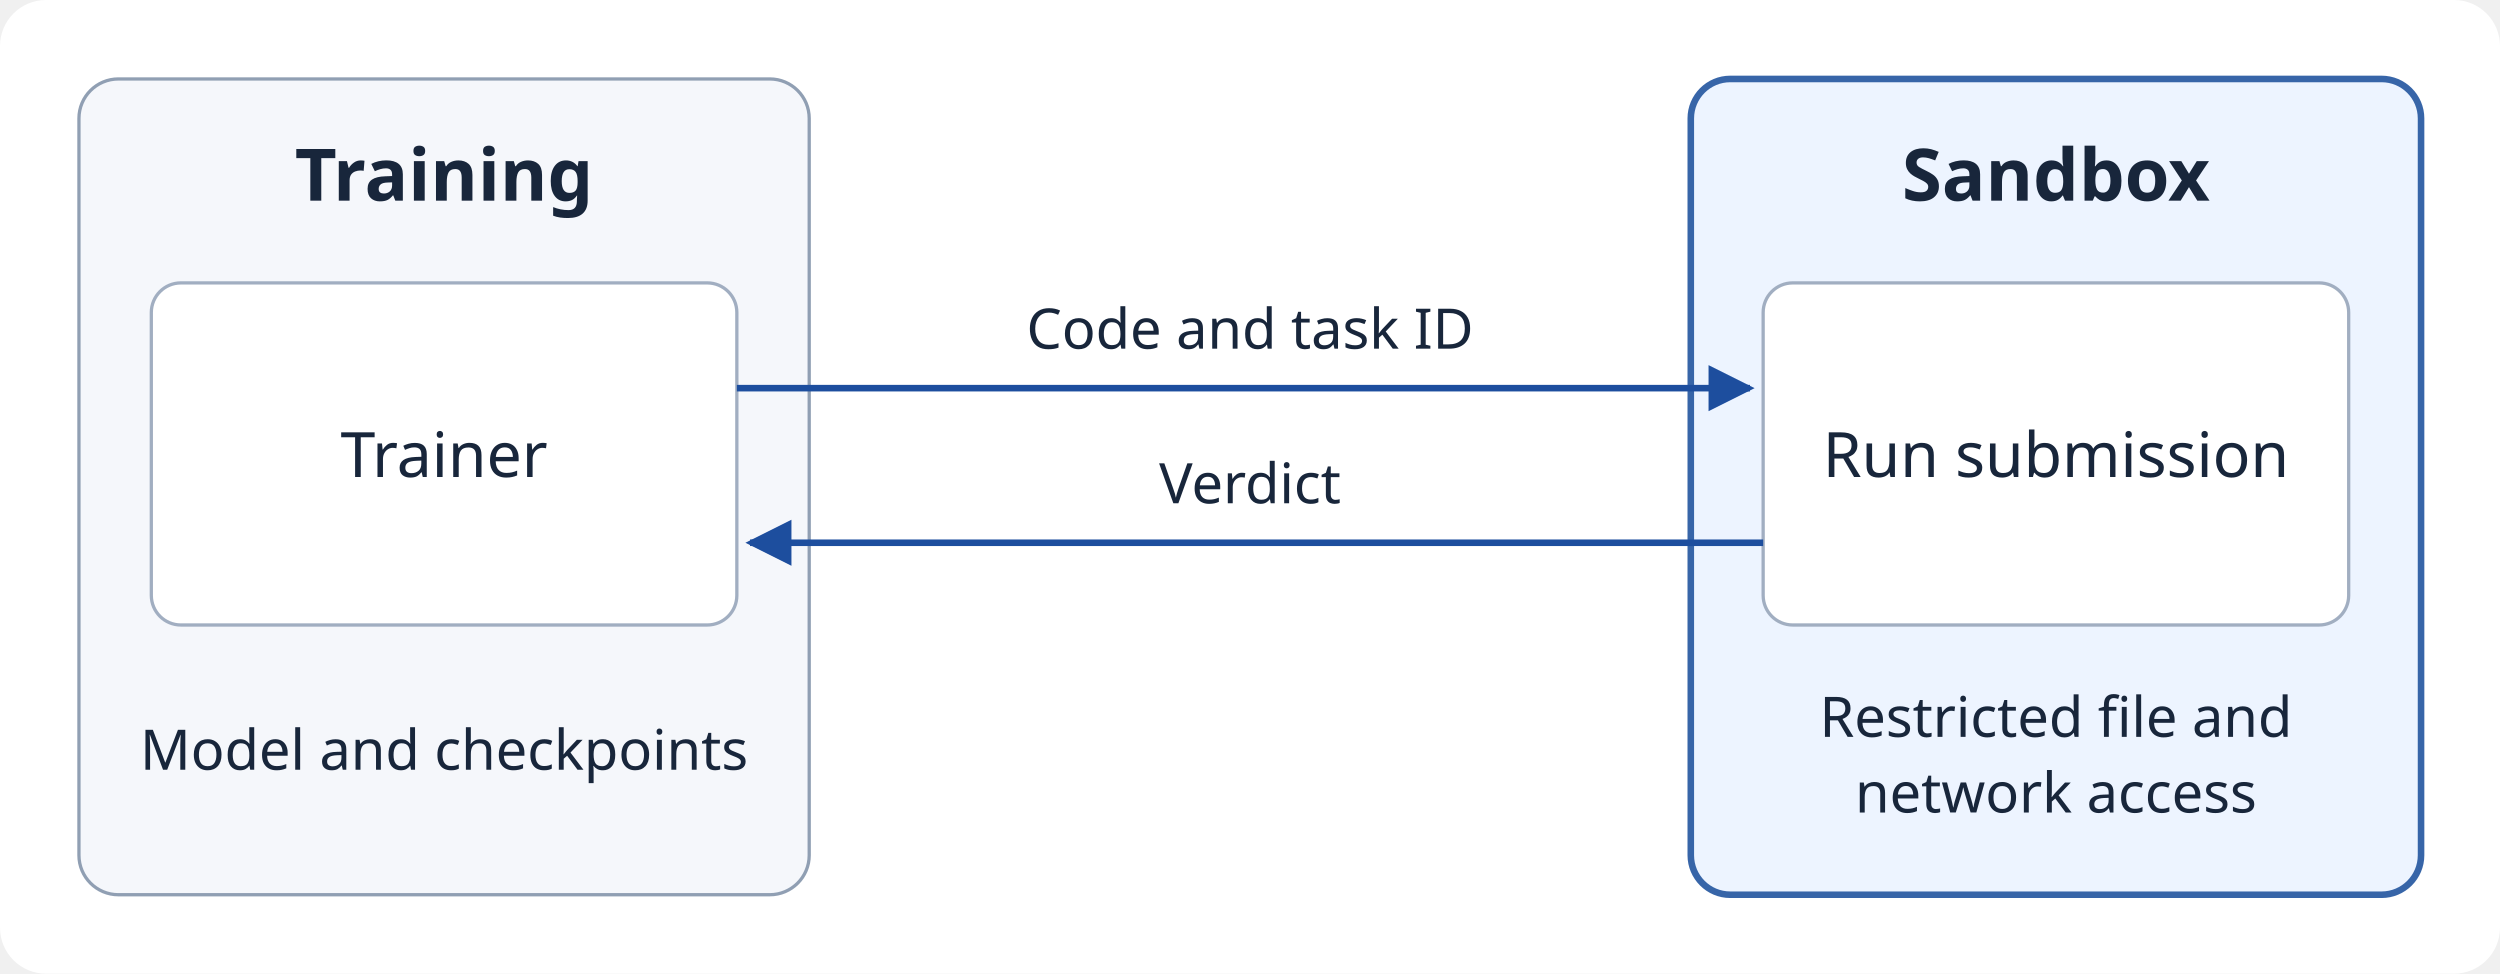
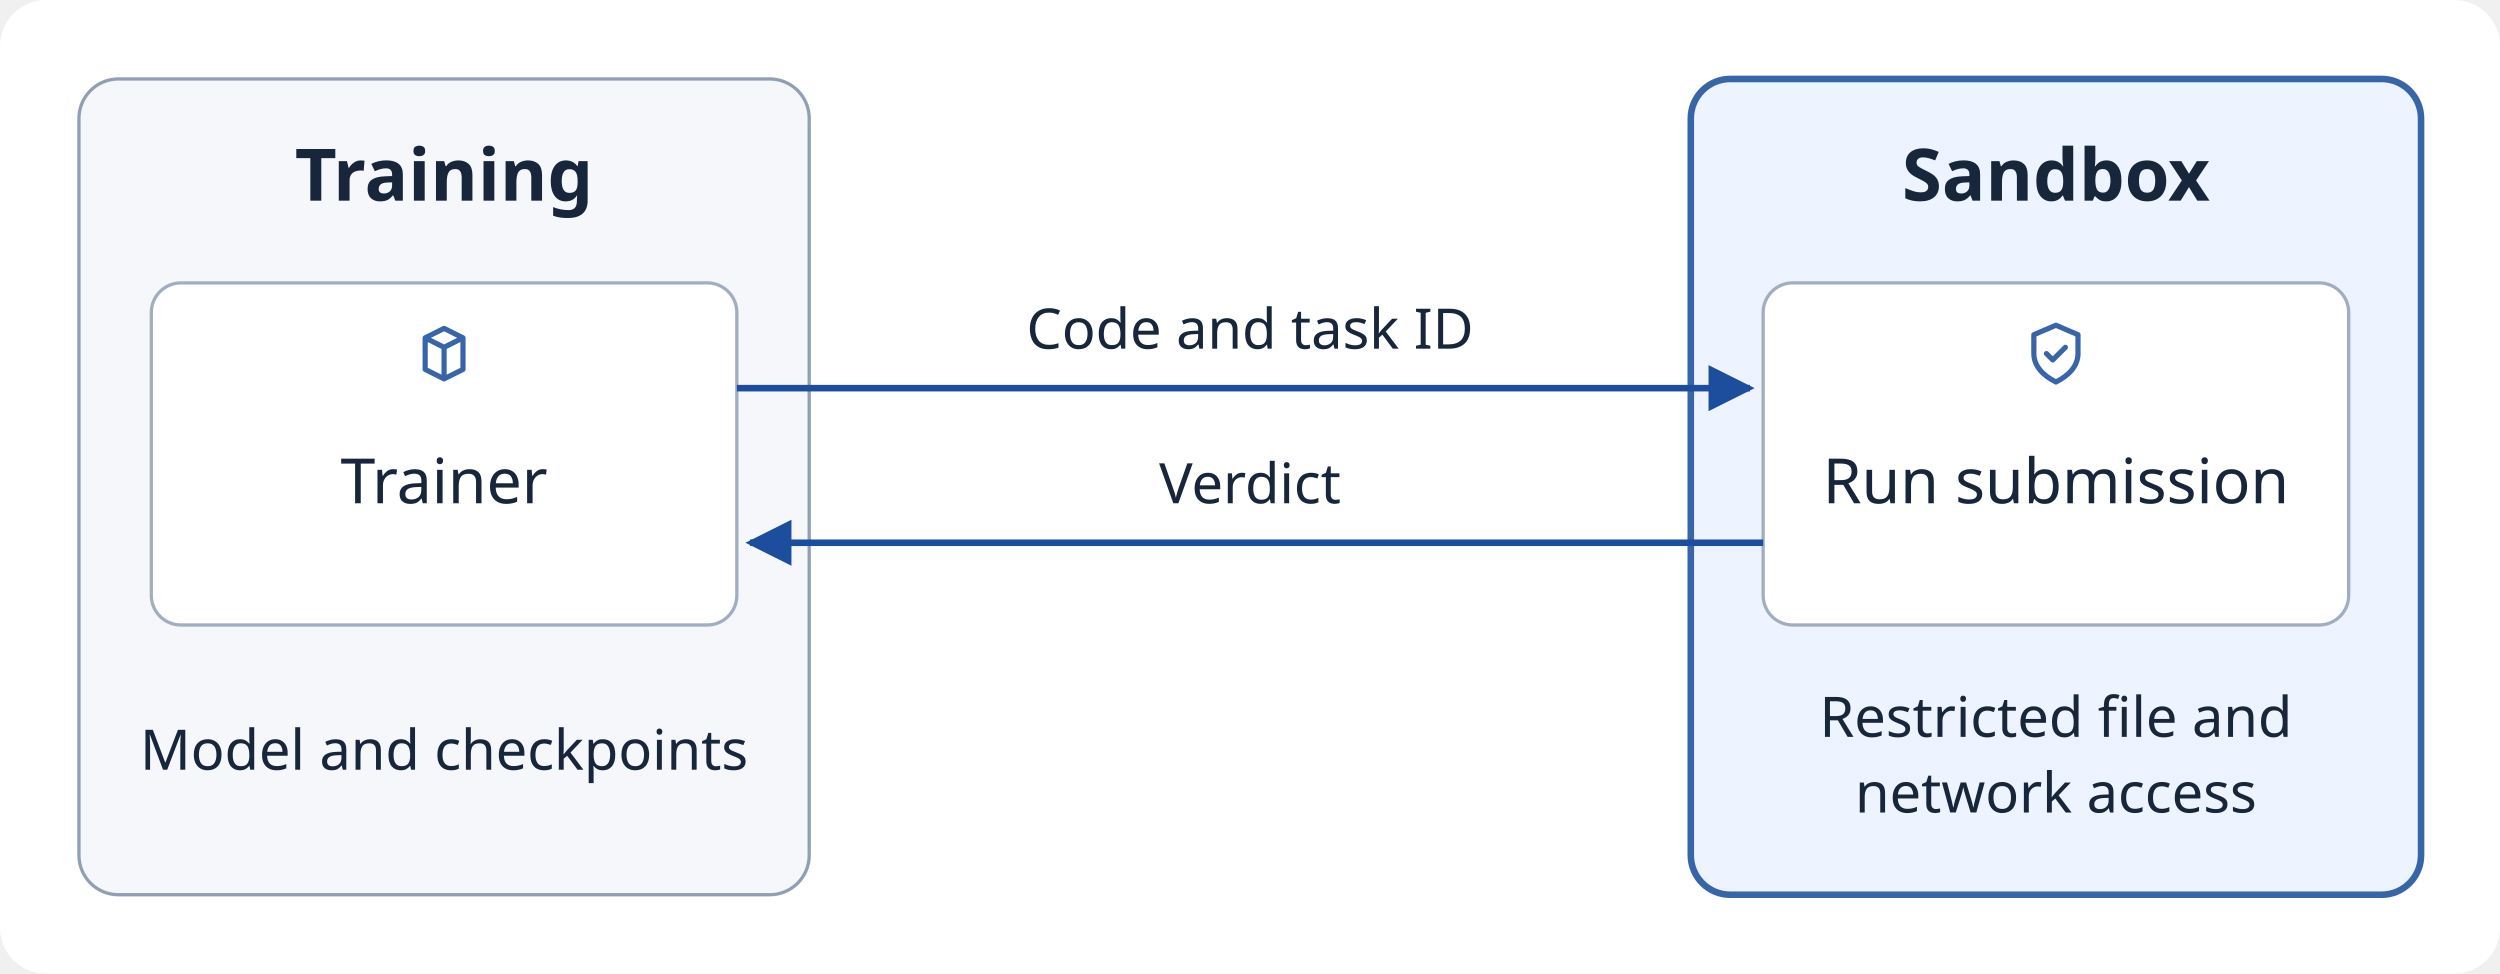
<svg xmlns="http://www.w3.org/2000/svg" width="760px" height="296px" viewBox="0 0 760 296" role="img" aria-labelledby="title description">
  <defs>
    <marker id="arrow" viewBox="0 0 10 10" refX="9" refY="5" markerWidth="7" markerHeight="7" orient="auto">
      <path d="M 0 0 L 10 5 L 0 10 z" fill="#1d4e9e" />
    </marker>
  </defs>
  <rect width="760" height="296" rx="14" fill="#fff" />
  <g font-family="system-ui, 'Noto Sans KR', 'NanumGothic', sans-serif" fill="#18263b" text-anchor="middle">
    <rect x="24" y="24" width="222" height="248" rx="12" fill="#f5f7fb" stroke="#909fb3" />
    <rect x="514" y="24" width="222" height="248" rx="12" fill="#edf4ff" stroke="#3765a8" stroke-width="2" />
    <g font-size="22" font-weight="700">
      <text x="135" y="61">Training</text>
      <text x="625" y="61">Sandbox</text>
    </g>
    <g fill="#fff" stroke="#a1aec1">
      <rect x="46" y="86" width="178" height="104" rx="9" />
      <rect x="536" y="86" width="178" height="104" rx="9" />
    </g>
+     <g transform="translate(123.5 96) scale(0.958333)" fill="none" stroke="#3765a8" stroke-width="1.65" stroke-linecap="round" stroke-linejoin="round" aria-hidden="true">
+       <path d="M6 7l6-3 6 3v10l-6 3-6-3zM6 7l6 3 6-3M12 10v10" />
+     </g>
+     <g transform="translate(613.5 96) scale(0.958333)" fill="none" stroke="#3765a8" stroke-width="1.65" stroke-linecap="round" stroke-linejoin="round" aria-hidden="true">
+       <path d="M12 3l7 3v6c0 4-3 7-7 9-4-2-7-5-7-9V6zM9 12l2 2 4-4" />
+     </g>
    <g font-size="19">
-       <text x="135" y="145">Trainer</text>
-       <text x="625" y="145">Run submission</text>
+       <text x="135" y="153">Trainer</text>
+       <text x="625" y="153">Run submission</text>
    </g>
    <g stroke="#1d4e9e" stroke-width="2" marker-end="url(#arrow)">
      <path d="M 224 118 H 532" />
      <path d="M 536 165 H 228" />
    </g>
    <g font-size="17">
      <text x="380" y="106">Code and task ID</text>
      <text x="380" y="153">Verdict</text>
      <text x="135" y="234">Model and checkpoints</text>
      <text x="625" y="224">Restricted file and</text>
      <text x="625" y="247">network access</text>
    </g>
  </g>
</svg>
